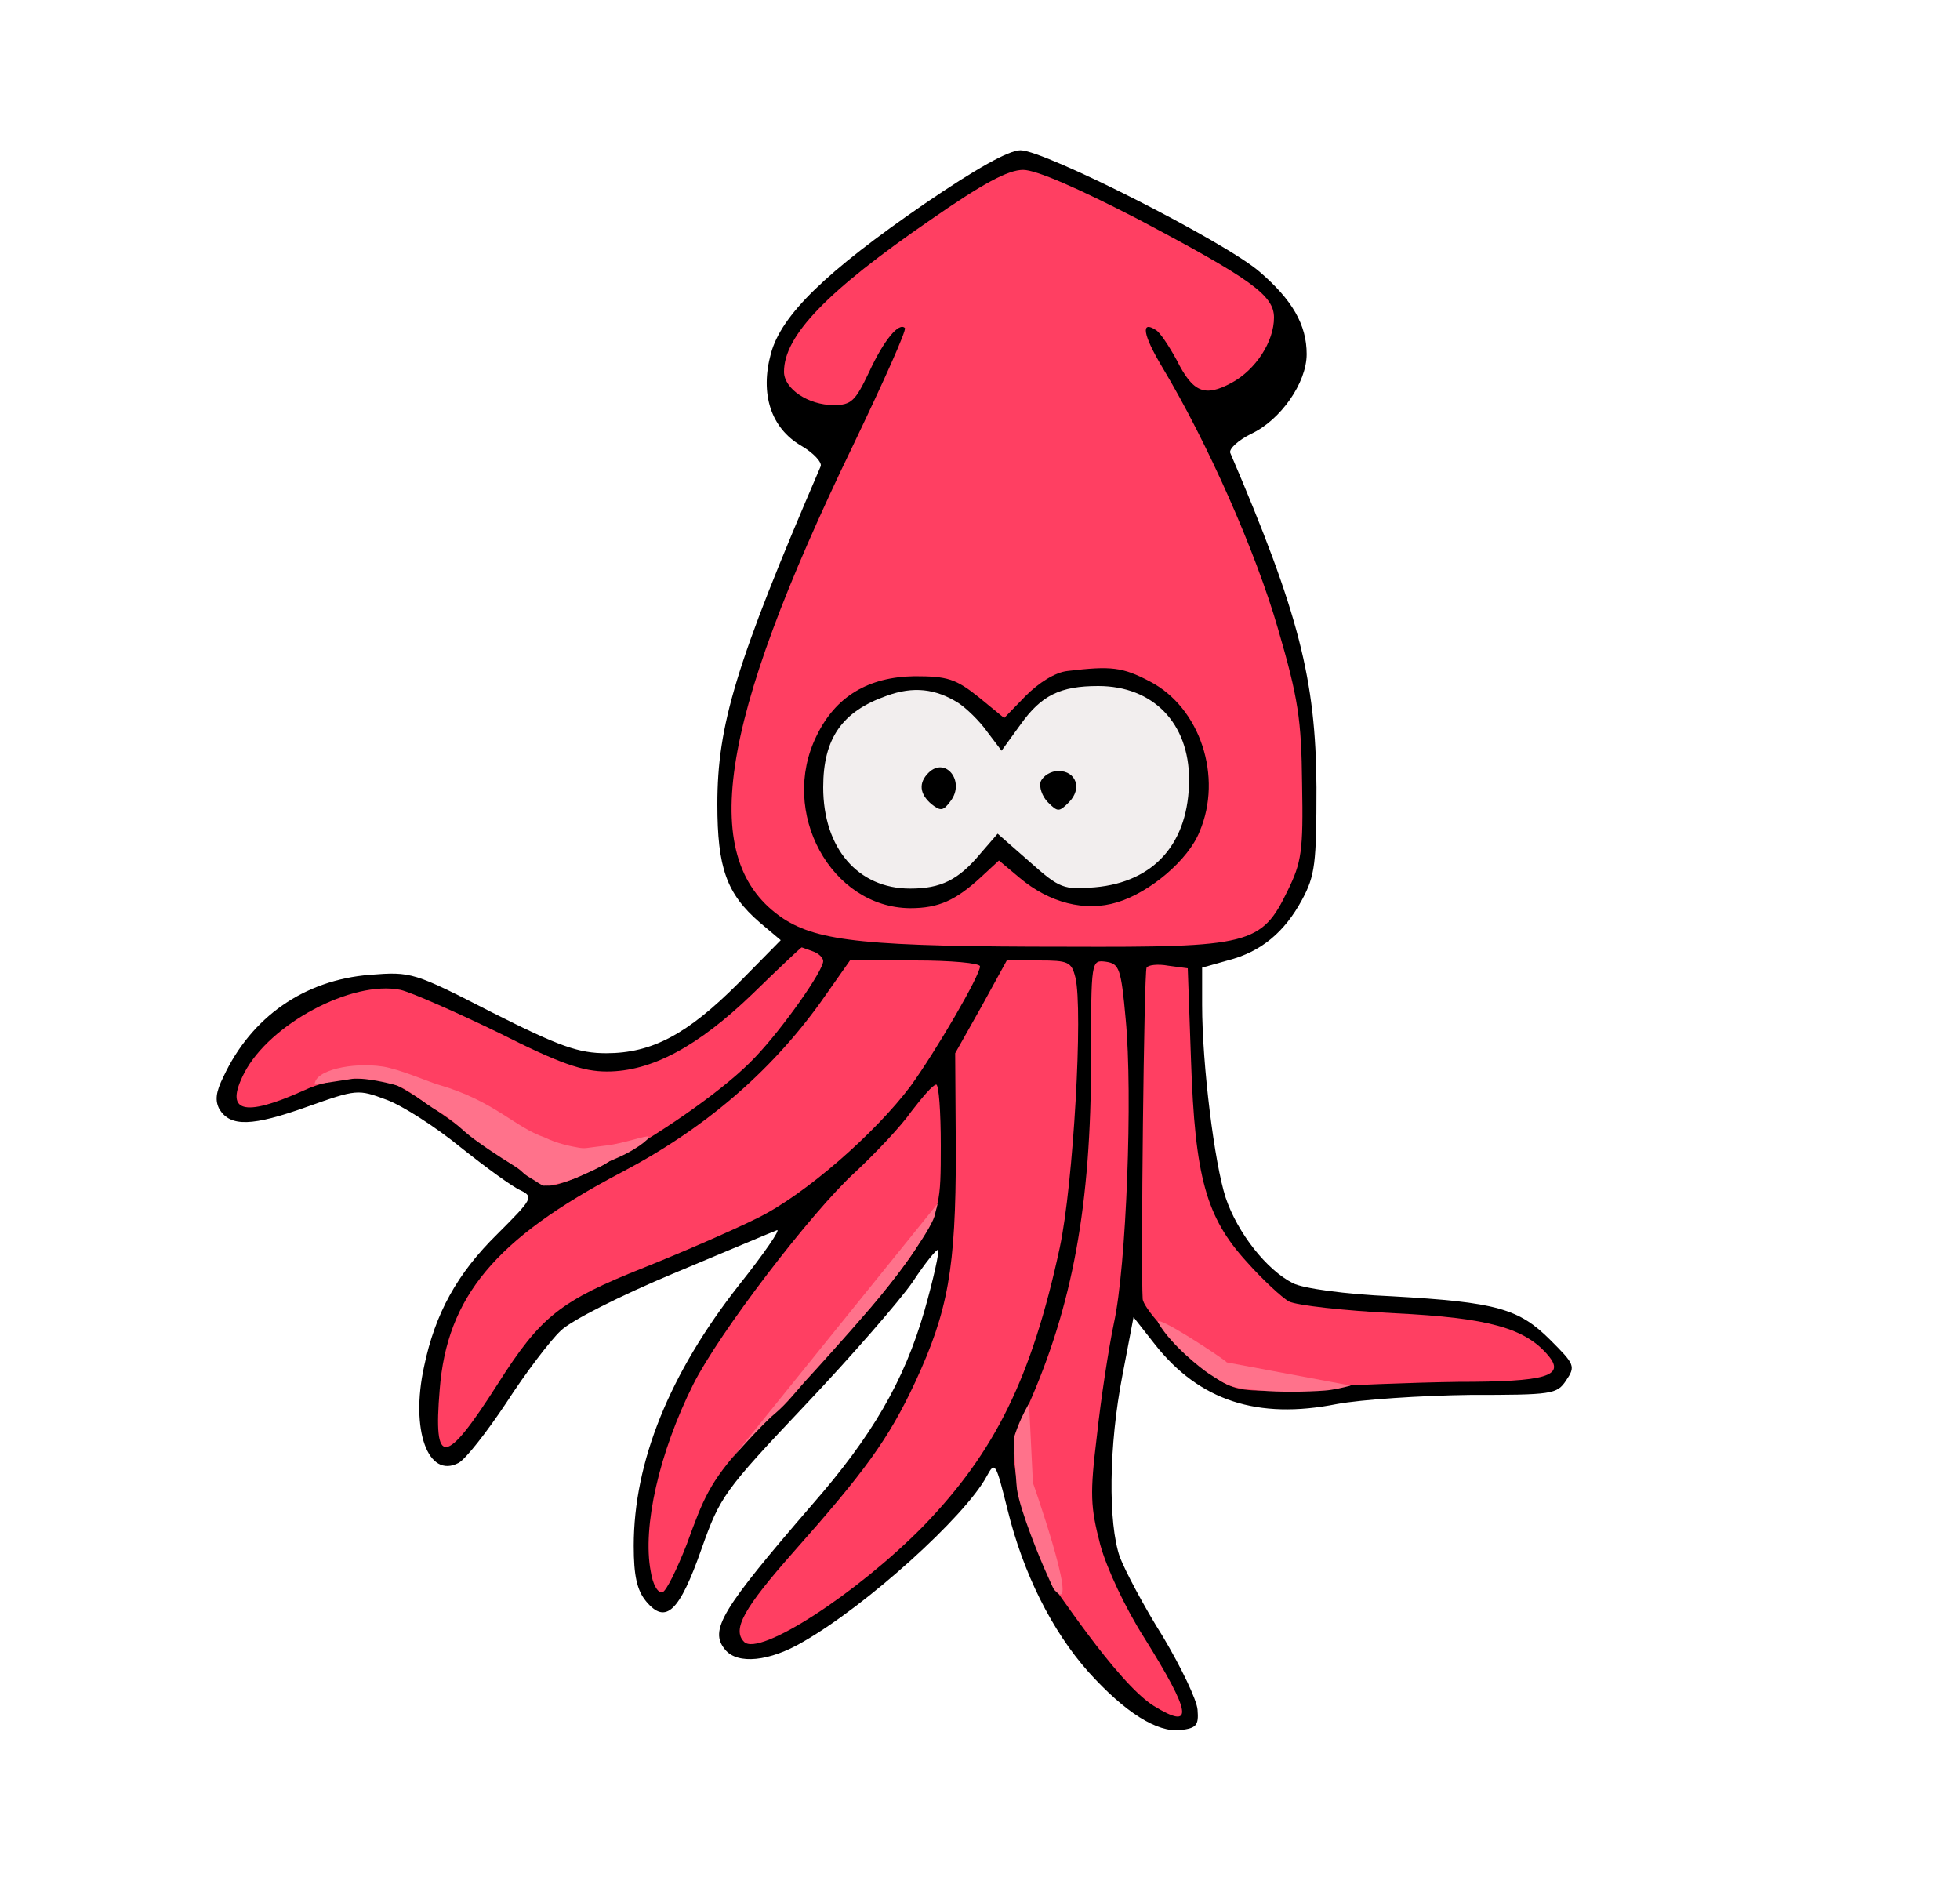
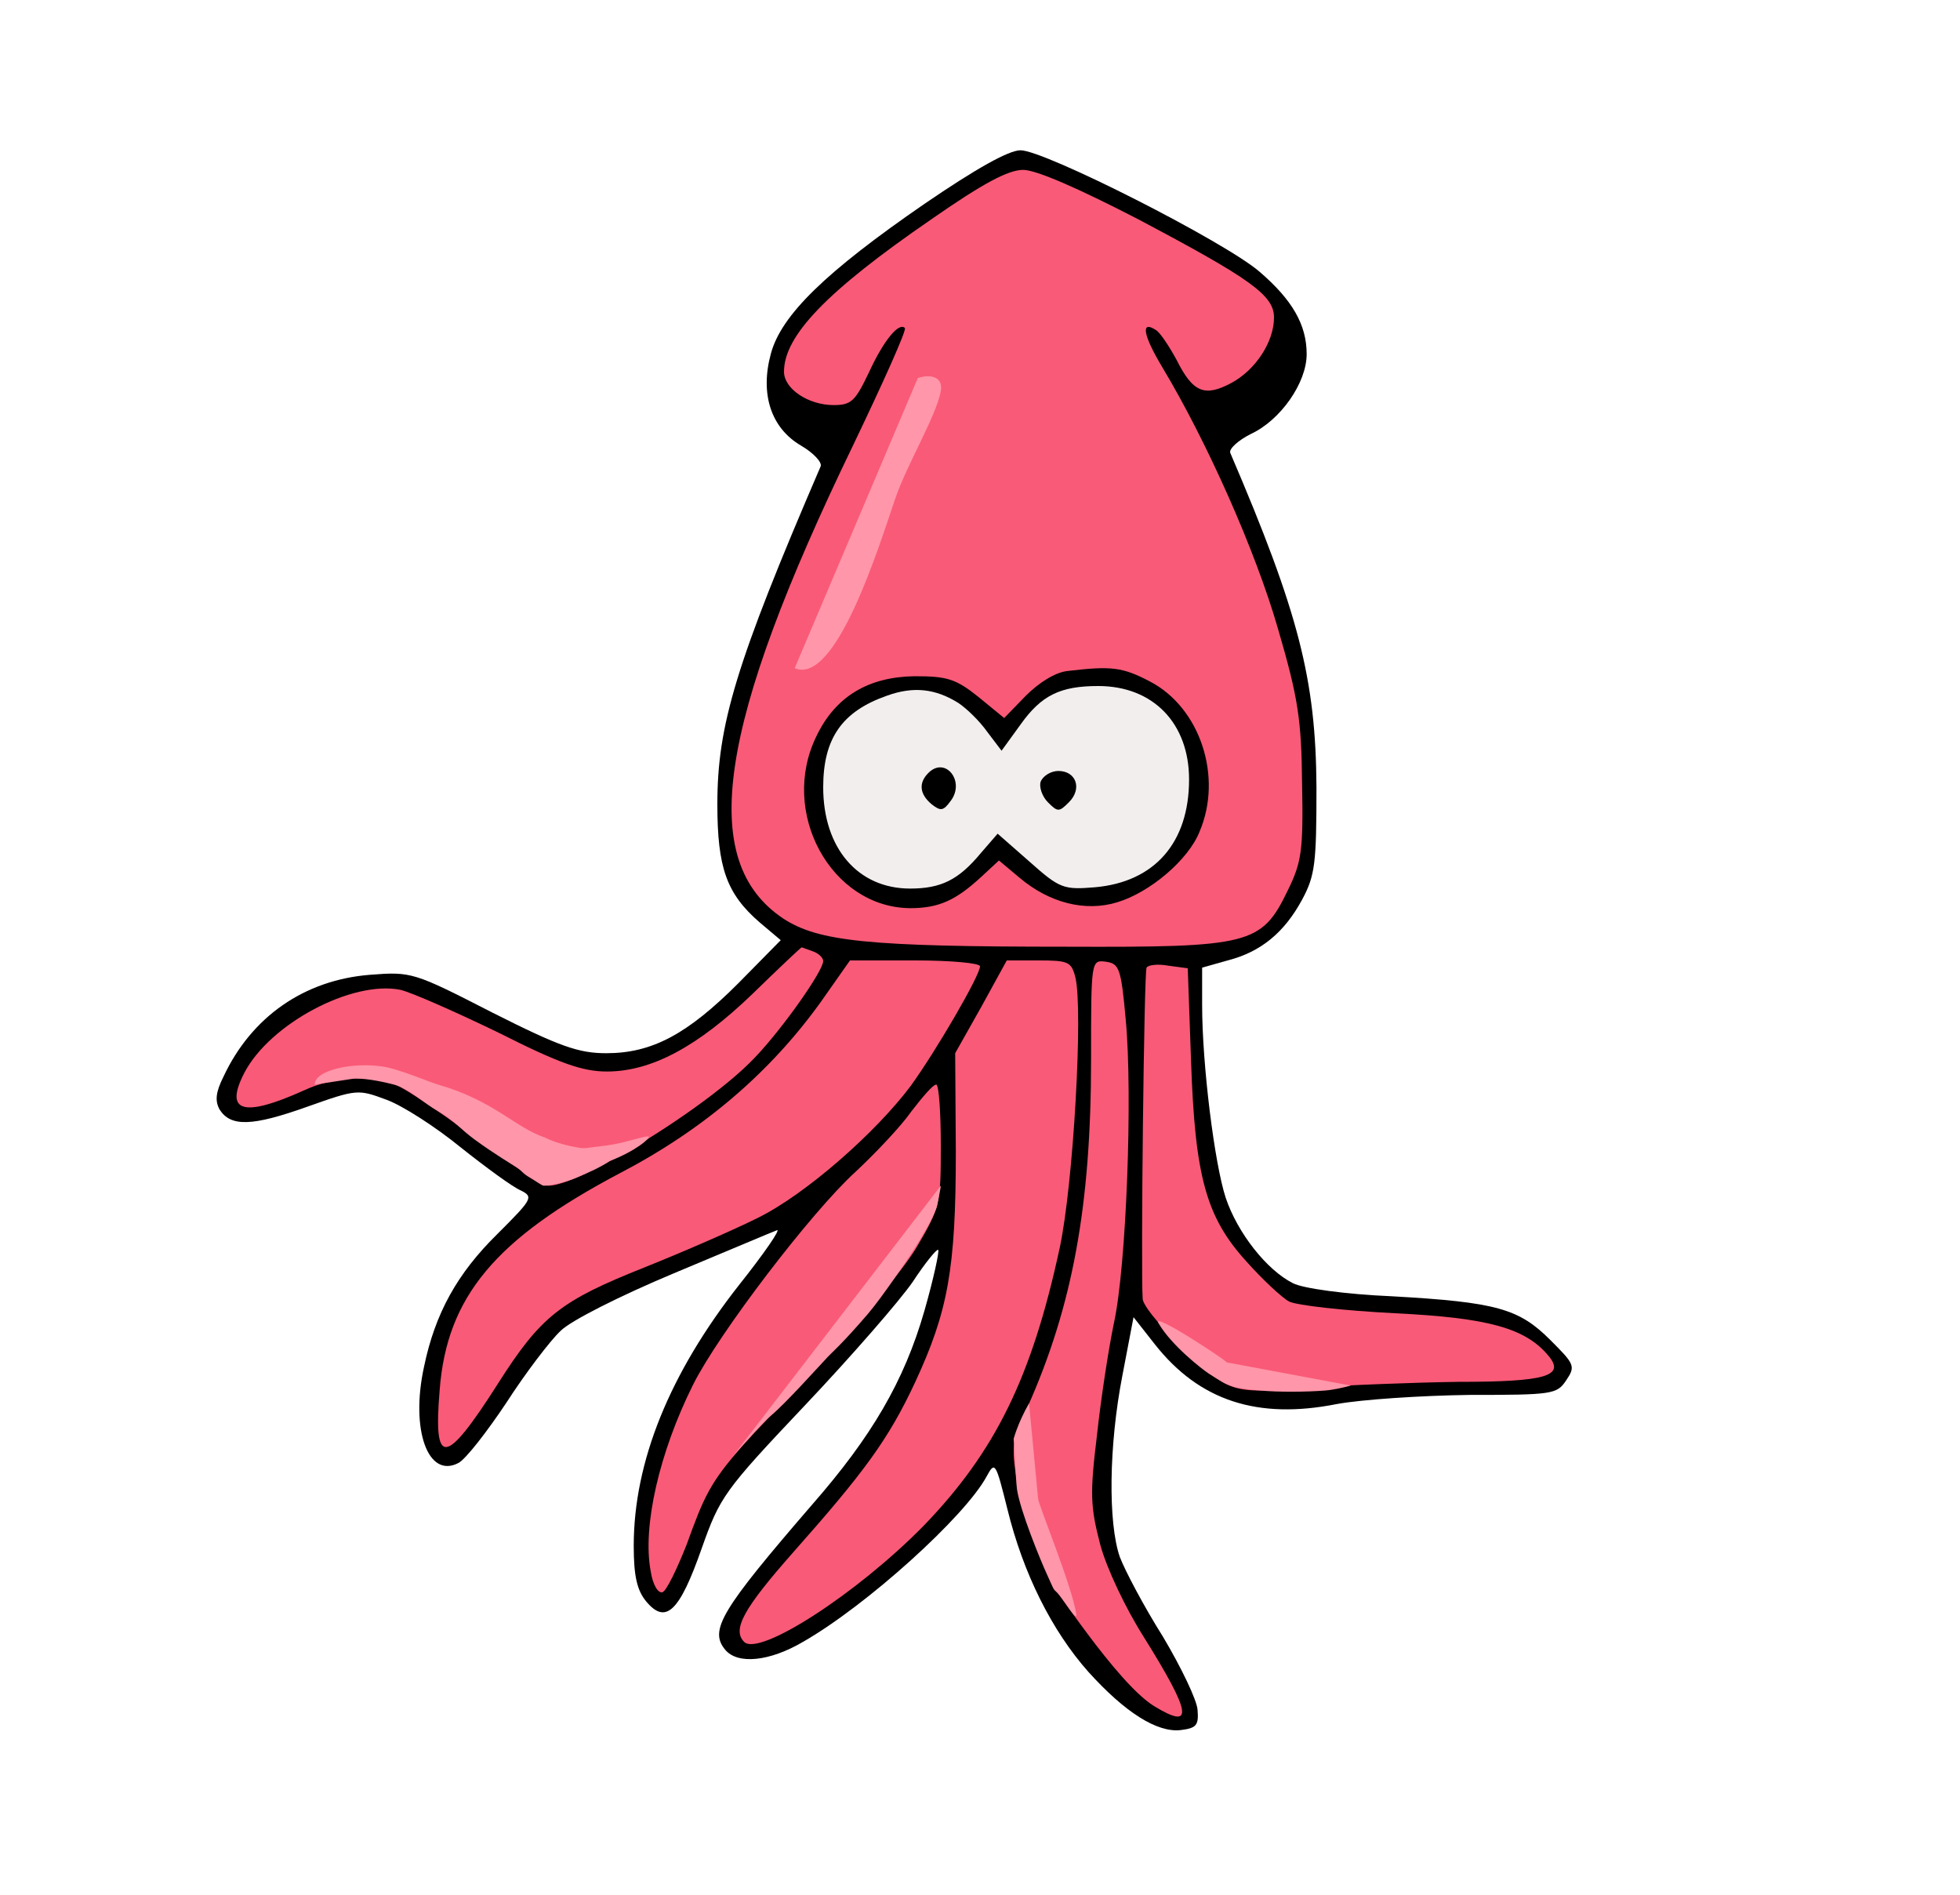
<svg xmlns="http://www.w3.org/2000/svg" xmlns:ns1="http://vectornator.io" height="100%" style="fill-rule:evenodd;clip-rule:evenodd;stroke-linecap:round;stroke-linejoin:round;" xml:space="preserve" width="100%" version="1.1" viewBox="0 0 300 290">
  <defs />
  <g id="Untitled" ns1:layerName="Untitled">
    <path d="M141.5+31.2C126.4+41.6+119.6+48.2+118+54.1C116.3+60.3+118+65.5+122.6+68.2C124.5+69.3+125.9+70.8+125.6+71.4C112.6+101.6+109.8+111+109.8+123.1C109.8+132.8+111.2+136.8+116.3+141.2L119.5+143.9L113+150.5C105.2+158.3+99.8+161.2+92.8+161.2C88.6+161.2+85.7+160.2+75.4+155C63.3+148.8+63+148.7+56.6+149.2C46.6+150+38.5+155.6+34.2+164.8C33+167.2+32.9+168.5+33.6+169.8C35.3+172.5+38.6+172.4+47+169.4C54.6+166.7+54.8+166.7+59.1+168.3C61.6+169.2+66.7+172.5+70.5+175.6C74.4+178.7+78.5+181.7+79.7+182.2C81.7+183.2+81.5+183.5+76.1+188.9C70+194.9+66.6+201+64.9+209.2C62.8+218.8+65.5+226.4+70.2+223.9C71.3+223.3+74.5+219.2+77.5+214.7C80.4+210.2+84.2+205.2+85.8+203.7C87.4+202.1+95+198.3+103.1+194.9C111+191.6+118.1+188.6+118.9+188.3C119.6+188+117+191.8+113.1+196.7C102.5+210.2+97+223.7+97+236.6C97+241.2+97.5+243.4+98.9+245.1C101.9+248.7+104+246.7+107.4+237C110.2+229.1+110.8+228.2+123.2+215.1C130.3+207.6+137.7+199.1+139.7+196.2C141.6+193.3+143.4+191.1+143.6+191.3C143.8+191.5+142.9+195.7+141.5+200.6C138.4+211.4+133.4+219.9+124.3+230.3C110.4+246.4+108.5+249.5+111+252.5C112.9+254.8+117.8+254.3+122.9+251.3C132.7+245.7+147.7+232.1+151+226C152.3+223.6+152.4+223.8+154.2+231C156.6+240.8+161+249.6+166.6+255.9C172.2+262.1+177.1+265.2+180.7+264.8C183.1+264.5+183.5+264.1+183.3+261.7C183.2+260.2+180.8+255.2+178+250.5C175.1+245.9+172.2+240.4+171.4+238.3C169.6+233.1+169.7+221.3+171.8+210.5L173.5+201.6L176.8+205.8C183.6+214.4+192.5+217.3+204.6+214.9C208.4+214.2+217.5+213.6+224.9+213.5C237.6+213.5+238.3+213.4+239.7+211.3C241.2+209.1+241+208.8+237.3+205.1C232.5+200.3+229.1+199.3+213+198.4C206+198.1+199.4+197.2+197.9+196.4C193.9+194.4+189.4+188.7+187.6+183.3C185.9+178.1+184+163+184+153.8L184+148.1L187.9+147C193+145.7+196.6+142.7+199.3+137.7C201.3+134+201.5+132.1+201.5+120.5C201.4+104+198.8+93.8+188.3+69.3C188.1+68.7+189.5+67.4+191.5+66.4C196+64.3+200+58.6+200+54.2C200+49.7+197.8+45.9+192.8+41.6C187.5+37+159.9+23+156.2+23C154.4+23+149.4+25.8+141.5+31.2Z" opacity="1" fill="#000000" />
-     <path d="M174.1+33.5C191.5+42.7+195+45.2+195+48.6C195+52.3+192.2+56.6+188.5+58.6C184.4+60.8+182.6+60.1+180.1+55.1C178.9+52.9+177.5+50.8+176.9+50.5C174.6+49+174.9+51.2+177.9+56.2C184.8+67.7+192.2+84.4+195.6+96.2C198.7+106.8+199.2+110.1+199.3+120C199.5+130.3+199.2+132+197.1+136.3C193.1+144.6+191.3+145+163.3+144.9C132.8+144.9+125.3+144.1+119.9+140.6C106.7+131.8+109.8+111.1+130.6+68.1C135.2+58.5+138.8+50.5+138.5+50.2C137.6+49.3+135.3+52+133+57C130.9+61.4+130.3+62+127.6+62C123.7+62+120+59.5+120+56.9C120+51.4+126.5+44.6+142.5+33.6C150.4+28.1+154.3+26+156.6+26C158.6+26+165+28.8+174.1+33.5Z" opacity="1" fill="#ff3f62" />
-     <path d="M124.4+145.6C125.3+145.9+126+146.6+126+147.1C126+148.6+119.8+157.4+115.6+161.8C111.221+166.475+101.976+172.9+94.431+177.119C89.225+180.029+84.829+181.89+83.4+181.4C82.3+181+77.4+177.6+72.3+173.9C67.3+170.1+62+166.6+60.5+166C56.5+164.5+51+164.8+46.5+166.9C37.2+171.1+34.3+170.2+37.4+164.2C41.3+156.7+53.9+150+61.3+151.5C63+151.9+69.8+154.9+76.4+158.1C85.7+162.8+89.2+164+92.9+164C99.7+164+106.8+160.2+115.2+152.1C119.2+148.2+122.6+145+122.7+145C122.8+145+123.5+145.3+124.4+145.6Z" opacity="1" fill="#ff3f62" />
-     <path d="M150+147.9C150+149.3+143.3+160.8+139.4+166.2C134+173.4+123.3+182.8+116+186.4C112.4+188.2+104.6+191.6+98.6+194C85.8+199.1+82.8+201.4+76.2+211.8C68.1+224.5+66.3+224.6+67.3+212.7C68.4+198.5+75.8+189.6+95+179.5C107.8+172.8+117.9+164.1+125.6+153.4L130.1+147L140.1+147C145.5+147+150+147.4+150+147.9Z" opacity="1" fill="#ff3f62" />
-     <path d="M164.6+149.6C165.8+154.5+164.3+181.2+162.2+191C157.9+210.9+152.3+222.2+141.4+233.5C131.2+243.9+116.2+253.6+113.9+251.3C112+249.4+113.9+246.1+121.4+237.6C132.3+225.3+136+220.3+140.1+211.5C145.1+200.7+146.3+194.2+146.3+176.3L146.2+161.2L150.2+154.1L154.1+147L159+147C163.5+147+164+147.2+164.6+149.6Z" opacity="1" fill="#ff3f62" />
-     <path d="M172.3+156C173.4+167.5+172.4+193.9+170.5+202.5C169.7+206.3+168.5+214.1+167.9+219.7C166.8+228.7+166.9+230.6+168.4+236.4C169.4+240.1+172.3+246.2+175.1+250.6C182.4+262.3+182.8+264.9+176.6+261.1C170.841+257.508+160.825+241.853+161.12+242.786C161.284+243.304+156.29+230.168+155.9+228C154.7+221.4+154.8+220.8+157.3+215.3C164.2+199.8+167+184.4+167+162.2C167+146.9+167+146.9+169.3+147.2C171.3+147.5+171.6+148.2+172.3+156Z" opacity="1" fill="#ff3f62" />
-     <path d="M182.3+162.3C182.9+180.1+184.6+186.3+190.8+193.1C193.2+195.8+196.2+198.6+197.3+199.2C198.5+199.8+205.7+200.6+213.5+201C227.9+201.7+233.5+203.3+237+207.5C239.6+210.6+236.7+211.5+223.2+211.5C216.2+211.6+206+212+200.5+212.4C192.2+213.1+189.9+213+187.4+211.7C185.709+210.805+182.632+208.078+179.954+205.33C179.034+204.386+178.162+203.44+177.409+202.565C175.946+200.864+174.933+199.43+174.9+198.8C174.6+194.5+175.1+148.7+175.5+148.1C175.7+147.7+177.2+147.5+178.8+147.8L181.8+148.2C181.8+148.2+182.3+162.3+182.3+162.3Z" opacity="1" fill="#ff3f62" />
-     <path d="M144+175.3C144+184.2+143.9+184.8+140.3+190.9C138.1+194.6+130.9+203.1+123.4+211C119.086+215.465+116.046+218.619+113.803+221.127C108.61+226.933+107.684+229.277+105.1+236.4C103.6+240.2+102+243.5+101.4+243.7C100.7+243.9+99.9+242.5+99.6+240.5C98.3+233.7+100.9+222.3+106.1+211.9C110+204.1+124.2+185.5+130.9+179.4C134+176.5+137.9+172.4+139.5+170.1C141.2+167.9+142.8+166+143.3+166C143.7+166+144+170.2+144+175.3Z" opacity="1" fill="#ff3f62" />
+     <path d="M174.1+33.5C191.5+42.7+195+45.2+195+48.6C195+52.3+192.2+56.6+188.5+58.6C184.4+60.8+182.6+60.1+180.1+55.1C178.9+52.9+177.5+50.8+176.9+50.5C174.6+49+174.9+51.2+177.9+56.2C184.8+67.7+192.2+84.4+195.6+96.2C198.7+106.8+199.2+110.1+199.3+120C199.5+130.3+199.2+132+197.1+136.3C193.1+144.6+191.3+145+163.3+144.9C132.8+144.9+125.3+144.1+119.9+140.6C106.7+131.8+109.8+111.1+130.6+68.1C135.2+58.5+138.8+50.5+138.5+50.2C137.6+49.3+135.3+52+133+57C130.9+61.4+130.3+62+127.6+62C123.7+62+120+59.5+120+56.9C120+51.4+126.5+44.6+142.5+33.6C150.4+28.1+154.3+26+156.6+26C158.6+26+165+28.8+174.1+33.5Z" opacity="1" fill="#f95a77" />
+     <path d="M124.4+145.6C125.3+145.9+126+146.6+126+147.1C126+148.6+119.8+157.4+115.6+161.8C111.221+166.475+101.976+172.9+94.431+177.119C89.225+180.029+84.829+181.89+83.4+181.4C82.3+181+77.4+177.6+72.3+173.9C67.3+170.1+62+166.6+60.5+166C56.5+164.5+51+164.8+46.5+166.9C37.2+171.1+34.3+170.2+37.4+164.2C41.3+156.7+53.9+150+61.3+151.5C63+151.9+69.8+154.9+76.4+158.1C85.7+162.8+89.2+164+92.9+164C99.7+164+106.8+160.2+115.2+152.1C119.2+148.2+122.6+145+122.7+145C122.8+145+123.5+145.3+124.4+145.6Z" opacity="1" fill="#f95a77" />
+     <path d="M150+147.9C150+149.3+143.3+160.8+139.4+166.2C134+173.4+123.3+182.8+116+186.4C112.4+188.2+104.6+191.6+98.6+194C85.8+199.1+82.8+201.4+76.2+211.8C68.1+224.5+66.3+224.6+67.3+212.7C68.4+198.5+75.8+189.6+95+179.5C107.8+172.8+117.9+164.1+125.6+153.4L130.1+147L140.1+147C145.5+147+150+147.4+150+147.9Z" opacity="1" fill="#f95a77" />
+     <path d="M164.6+149.6C165.8+154.5+164.3+181.2+162.2+191C157.9+210.9+152.3+222.2+141.4+233.5C131.2+243.9+116.2+253.6+113.9+251.3C112+249.4+113.9+246.1+121.4+237.6C132.3+225.3+136+220.3+140.1+211.5C145.1+200.7+146.3+194.2+146.3+176.3L146.2+161.2L150.2+154.1L154.1+147L159+147C163.5+147+164+147.2+164.6+149.6Z" opacity="1" fill="#f95a77" />
+     <path d="M172.3+156C173.4+167.5+172.4+193.9+170.5+202.5C169.7+206.3+168.5+214.1+167.9+219.7C166.8+228.7+166.9+230.6+168.4+236.4C169.4+240.1+172.3+246.2+175.1+250.6C182.4+262.3+182.8+264.9+176.6+261.1C170.841+257.508+160.825+241.853+161.12+242.786C161.284+243.304+156.29+230.168+155.9+228C154.7+221.4+154.8+220.8+157.3+215.3C164.2+199.8+167+184.4+167+162.2C167+146.9+167+146.9+169.3+147.2C171.3+147.5+171.6+148.2+172.3+156Z" opacity="1" fill="#f95a77" />
+     <path d="M182.3+162.3C182.9+180.1+184.6+186.3+190.8+193.1C193.2+195.8+196.2+198.6+197.3+199.2C198.5+199.8+205.7+200.6+213.5+201C227.9+201.7+233.5+203.3+237+207.5C239.6+210.6+236.7+211.5+223.2+211.5C216.2+211.6+206+212+200.5+212.4C192.2+213.1+189.9+213+187.4+211.7C185.709+210.805+182.632+208.078+179.954+205.33C179.034+204.386+178.162+203.44+177.409+202.565C175.946+200.864+174.933+199.43+174.9+198.8C174.6+194.5+175.1+148.7+175.5+148.1C175.7+147.7+177.2+147.5+178.8+147.8L181.8+148.2C181.8+148.2+182.3+162.3+182.3+162.3Z" opacity="1" fill="#f95a77" />
+     <path d="M144+175.3C144+184.2+143.9+184.8+140.3+190.9C138.1+194.6+130.9+203.1+123.4+211C119.086+215.465+116.046+218.619+113.803+221.127C108.61+226.933+107.684+229.277+105.1+236.4C103.6+240.2+102+243.5+101.4+243.7C100.7+243.9+99.9+242.5+99.6+240.5C98.3+233.7+100.9+222.3+106.1+211.9C110+204.1+124.2+185.5+130.9+179.4C134+176.5+137.9+172.4+139.5+170.1C141.2+167.9+142.8+166+143.3+166C143.7+166+144+170.2+144+175.3Z" opacity="1" fill="#f95a77" />
    <path d="M176+104.3C183.7+108.3+187.2+118.9+183.6+127.3C181.9+131.6+176+136.6+171+138.1C166.1+139.6+160.6+138.2+156+134.3L152.9+131.7L150.2+134.2C146.3+137.8+143.7+139+139.3+139C127.2+138.9+119.2+124.3+125+112.6C127.9+106.6+132.9+103.6+140+103.5C145+103.5+146.3+103.9+149.8+106.7L153.7+109.9L157+106.5C159+104.5+161.5+102.9+163.4+102.7C170.1+101.9+171.8+102.1+176+104.3Z" opacity="1" fill="#000000" />
    <path d="M135.7+106.5C128.9+108.9+126+113+126+120.5C126+129.8+131.3+136+139.3+136C144+136+146.7+134.7+150.1+130.6L152.7+127.6L157.6+131.9C162.2+136+162.8+136.2+167.6+135.8C176.7+135+182+129+182+119.3C182+110.7+176.5+105+168.1+105C162.3+105+159.4+106.4+156.2+110.9L153.3+114.9L151.1+112C149.9+110.3+147.9+108.4+146.7+107.6C143.2+105.4+139.8+105+135.7+106.5Z" opacity="1" fill="#f2eeee" />
    <path d="M142.1+118.3C140.6+119.8+140.7+121.5+142.6+123.1C144+124.2+144.4+124.1+145.5+122.6C147.8+119.6+144.7+115.7+142.1+118.3ZM159.3+119.6C159+120.4+159.5+121.9+160.4+122.8C161.9+124.3+162.1+124.3+163.6+122.8C165.7+120.7+164.7+118+162+118C160.9+118+159.7+118.7+159.3+119.6Z" opacity="1" fill="#000000" />
-     <path d="M206.76+212.07C205.53+212.398+204.064+212.731+202.798+212.83C200.031+213.047+195.747+213.092+192.932+212.83C188.81+212.448+188.338+212.412+185.02+210.239C183.936+209.528+179.284+205.909+177.312+202.508C176.232+200.645+187.772+208.265+187.772+208.521" opacity="1" fill="#ff728b" />
+     <path d="M206.76+212.07C205.53+212.398+204.064+212.731+202.798+212.83C200.031+213.047+195.747+213.092+192.932+212.83C188.81+212.448+188.338+212.412+185.02+210.239C183.936+209.528+179.284+205.909+177.312+202.508C176.232+200.645+187.772+208.265+187.772+208.521" opacity="1" fill="#ff96a9" />
    <path d="M187.772+233.565C216.171+239.035+216.171+239.035+187.772+233.565" opacity="1" fill="#ff3f62" />
-     <path d="M158.101+226.968C157.723+225.834+165.141+246.864+161.758+243.719C161.135+243.14+161.339+243.331+160.25+240.969C159.248+238.794+156.155+231.262+155.663+227.956C155.561+227.27+155.378+224.226+155.261+222.165C155.198+221.043+155.154+220.213+155.154+220.213C155.154+220.213+155.78+217.797+157.507+214.783" opacity="1" fill="#ff728b" />
+     <path d="M158.899+229.412C158.947+230.279+164.136+242.917+164.729+247.015C164.952+248.557+162.683+244.579+161.758+243.719C161.135+243.14+161.339+243.331+160.25+240.969C159.248+238.794+156.155+231.262+155.663+227.956C155.561+227.27+155.378+224.226+155.261+222.165C155.198+221.043+155.154+220.213+155.154+220.213C155.154+220.213+155.78+217.797+157.507+214.783" opacity="1" fill="#ff96a9" />
    <path d="M140.478+190.103C137.627+191.45+136.291+195.315+134.212+197.406" opacity="1" fill="#ff3f62" />
-     <path d="M48.169+166C48.134+163.806+53.921+162.537+58.577+163.239C61.112+163.621+65.692+165.608+67.049+166C75.676+168.492+78.806+172.554+83.366+174.088C85.294+175.055+87.527+175.477+88.528+175.648C89.629+175.837+89.541+175.709+92.884+175.314C95.448+175.011+99.026+173.705+99.289+173.968C99.551+174.23+97.191+176.226+93.282+177.717C92.072+178.575+90.109+179.462+88.265+180.243C86.816+180.857+84.483+181.478+83.242+181.478C82.933+181.478+81.996+180.751+81.103+180.243C79.946+179.585+79.779+179.07+79.035+178.628C78.593+178.365+75.693+176.642+72.63+174.401C70.444+172.801+69.524+171.48+67.049+170.079C64.728+168.765+62.528+166.569+60.289+166C59.091+165.695+56.437+165.055+54.259+165.072" opacity="1" fill="#ff728b" />
-     <path d="M143.5+184.239C143.552+184.259+143.19+185.42+143.157+185.674C142.89+187.774+137.345+195.079+137.345+195.079C137.345+195.079+135.538+197.502+133.248+200.169C129.455+204.588+124.334+210.23+123.887+210.706C122.118+212.585+120.586+214.726+118.451+216.5C116.717+217.94+111.973+223.225+111.973+223.281" opacity="1" fill="#ff728b" />
+     <path d="M48.169+166C48.134+163.806+53.921+162.537+58.577+163.239C61.112+163.621+65.692+165.608+67.049+166C75.676+168.492+78.806+172.554+83.366+174.088C85.294+175.055+87.527+175.477+88.528+175.648C89.629+175.837+89.541+175.709+92.884+175.314C95.448+175.011+99.026+173.705+99.289+173.968C99.551+174.23+97.191+176.226+93.282+177.717C92.072+178.575+90.109+179.462+88.265+180.243C86.816+180.857+84.483+181.478+83.242+181.478C82.933+181.478+81.996+180.751+81.103+180.243C79.946+179.585+79.779+179.07+79.035+178.628C78.593+178.365+75.693+176.642+72.63+174.401C70.444+172.801+69.524+171.48+67.049+170.079C64.728+168.765+62.528+166.569+60.289+166C59.091+165.695+56.437+165.055+54.259+165.072" opacity="1" fill="#ff96a9" />
+     <path d="M144+181.478C144.052+181.498+143.538+183.985+143.505+184.239C143.257+186.188+139.12+192.407+139.12+192.407C139.12+192.407+135.1+198.469+132.811+201.137C129.018+205.555+127.213+207.137+126.765+207.612C124.996+209.492+120.21+214.831+118.075+216.604C116.341+218.044+111.973+223.095+111.973+223.15" opacity="1" fill="#ff96a9" />
+     <path d="M140.478+57.868C142.007+57.306+144.453+57.416+144+59.882C143.309+63.645+138.802+71.135+137.049+76.259C134.638+83.305+127.989+105+121.634+102.27" opacity="1" fill="#ff96a9" />
  </g>
</svg>
